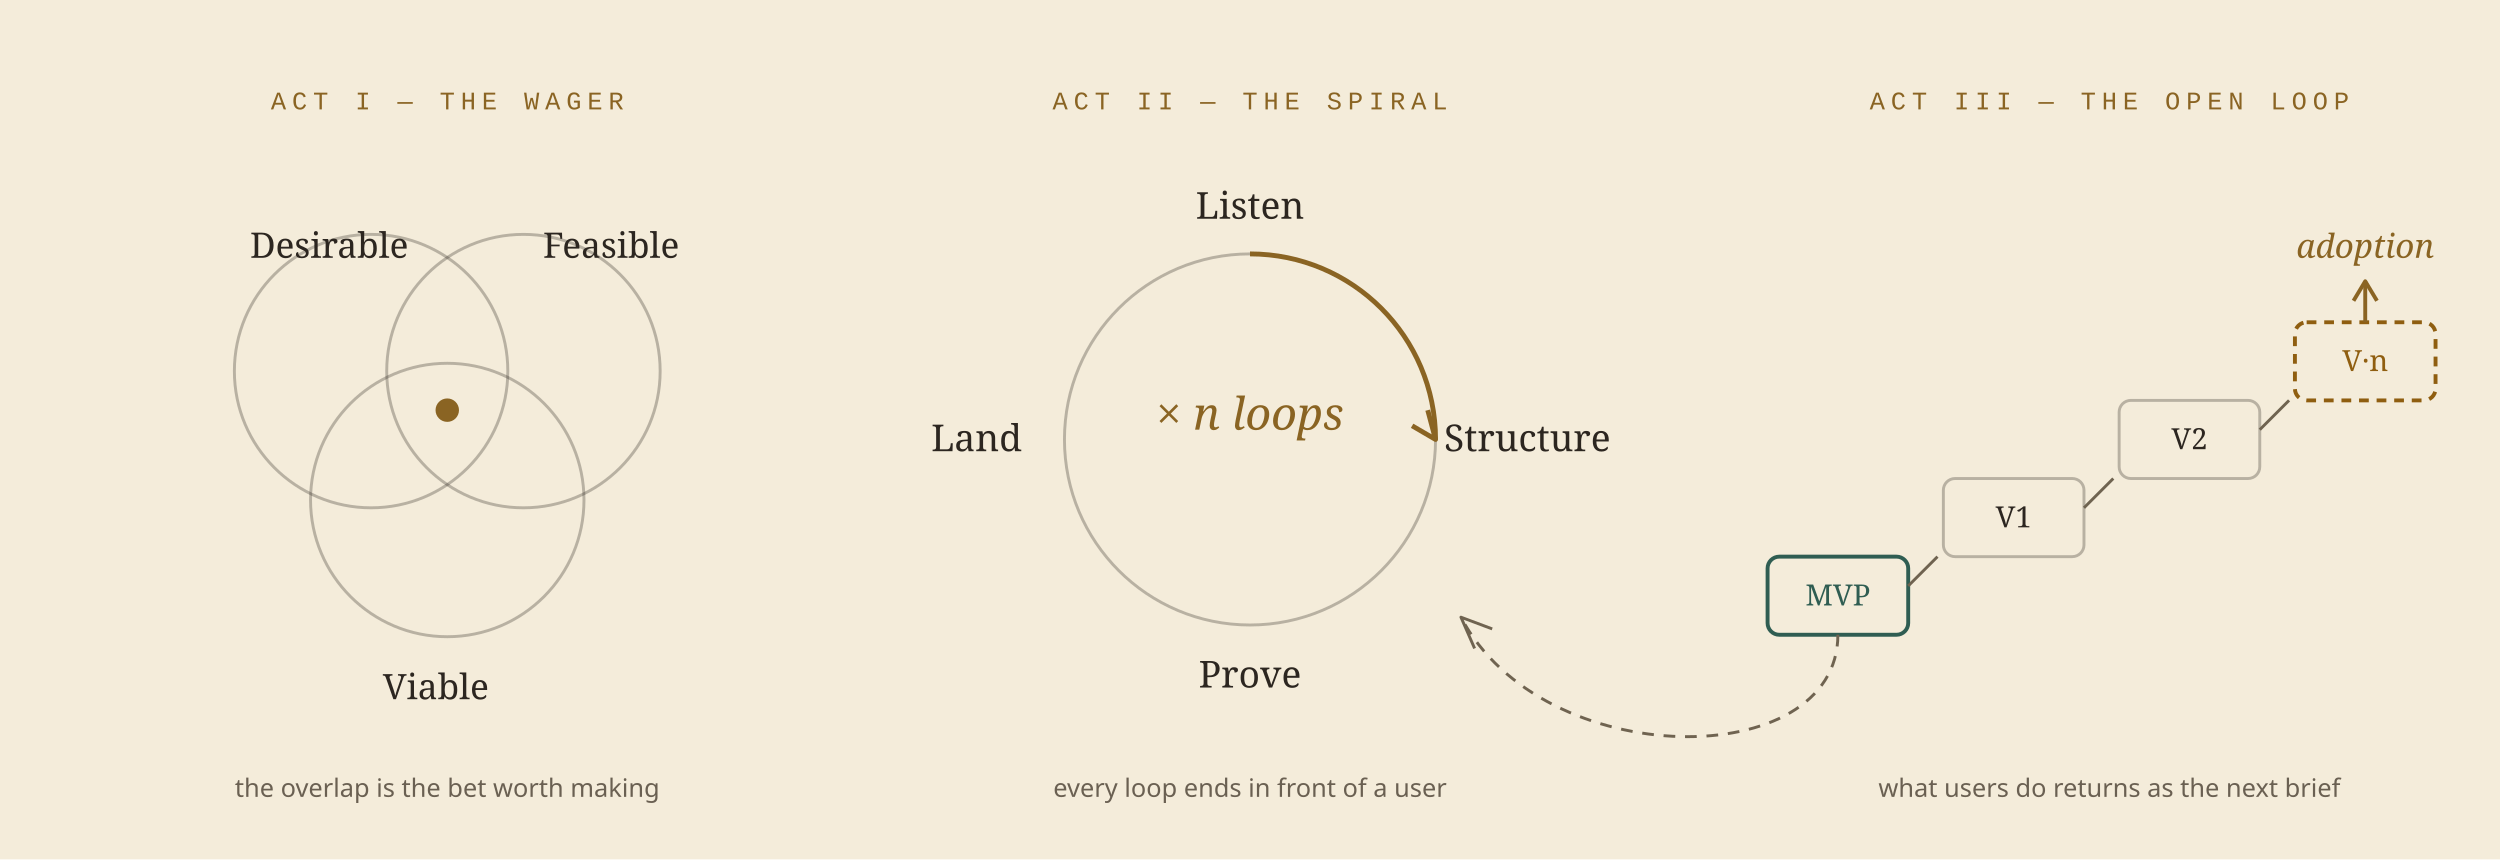
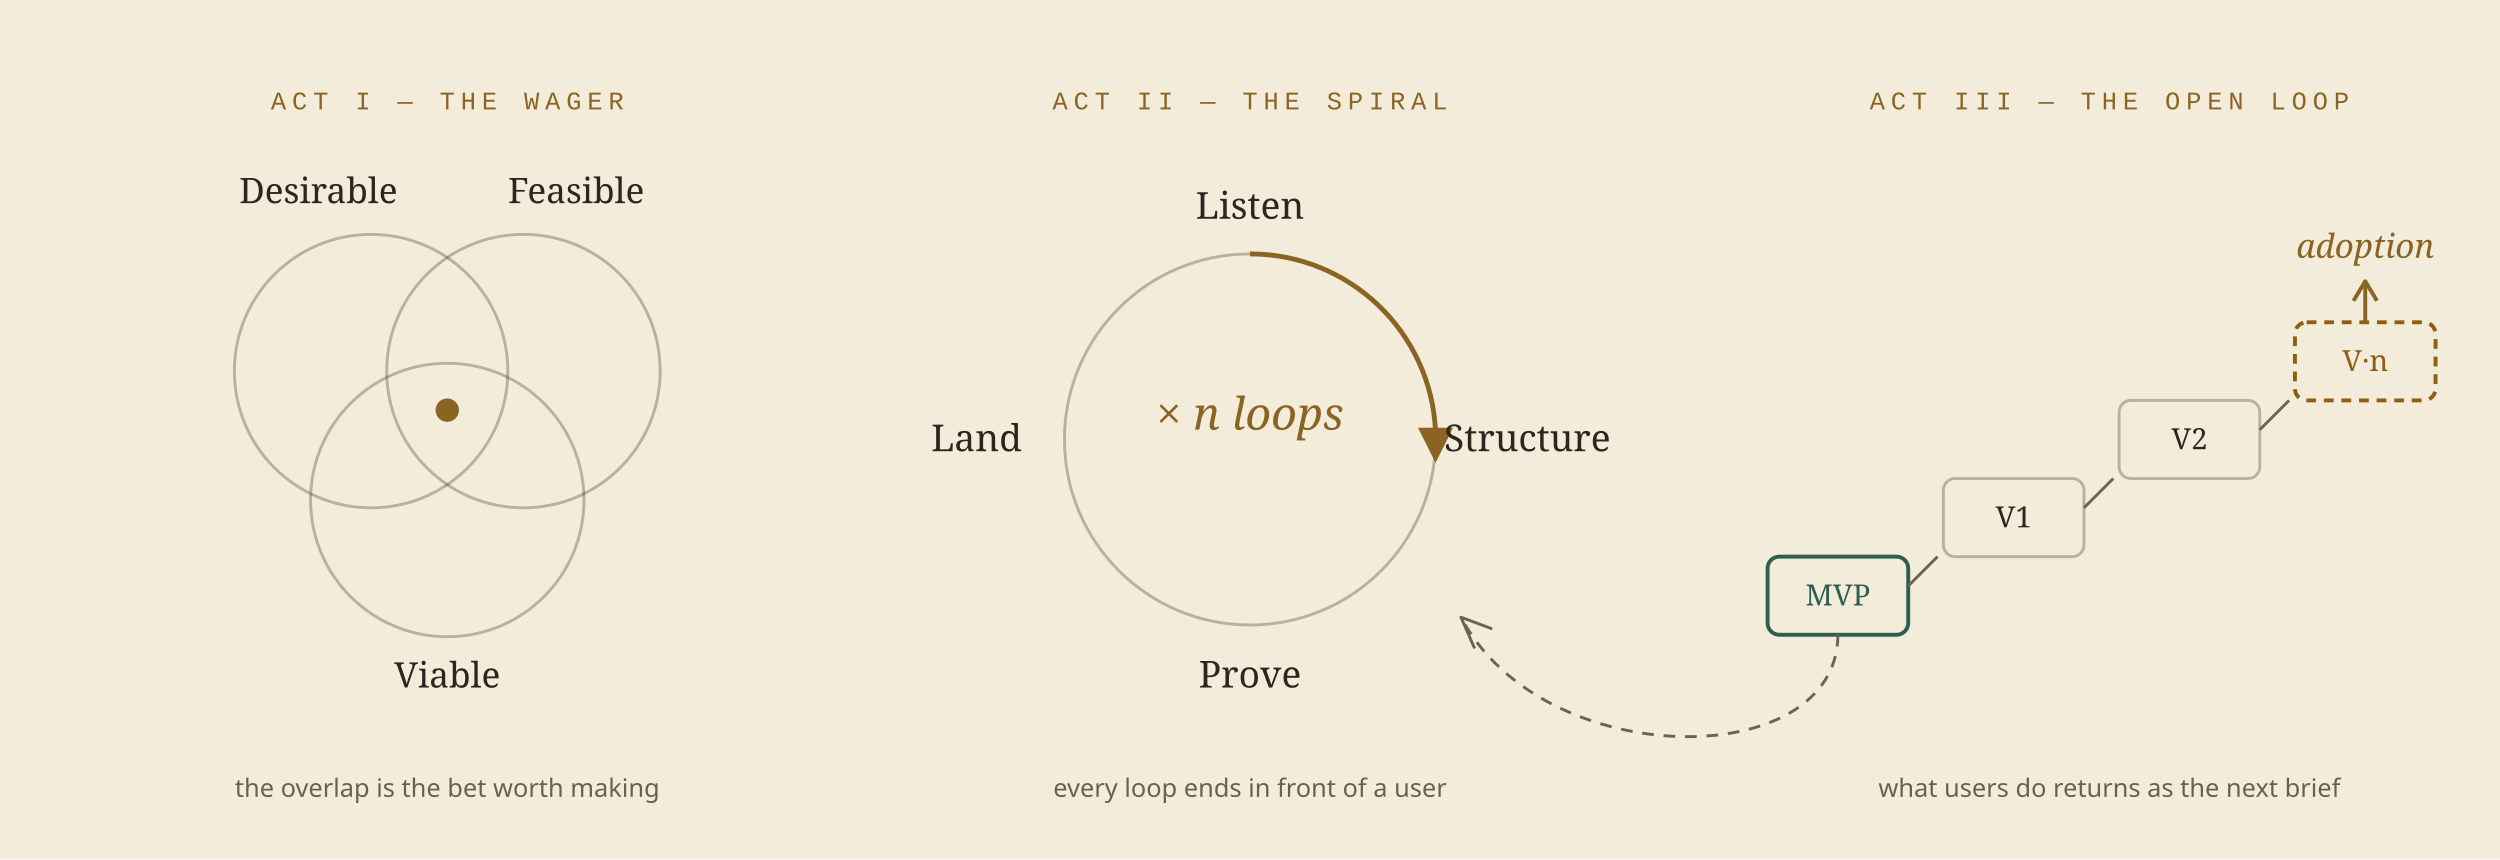
<svg xmlns="http://www.w3.org/2000/svg" viewBox="0 0 1280 440" preserveAspectRatio="xMidYMid meet" role="img" aria-labelledby="pt pd">
  <rect width="1280" height="440" fill="#F4ECDA" />
  <text x="229" y="56" text-anchor="middle" font-family="ui-monospace, 'Courier New', monospace" font-size="13" letter-spacing="3" fill="#8A6423">ACT I — THE WAGER</text>
  <g fill="none" stroke="rgba(44,38,32,0.30)" stroke-width="1.5">
    <circle cx="190" cy="190" r="70" />
    <circle cx="268" cy="190" r="70" />
    <circle cx="229" cy="256" r="70" />
  </g>
-   <text x="128" y="132" font-family="Georgia, serif" font-size="18" fill="#2C2620">Desirable</text>
-   <text x="278" y="132" font-family="Georgia, serif" font-size="18" fill="#2C2620">Feasible</text>
-   <text x="196" y="358" font-family="Georgia, serif" font-size="18" fill="#2C2620">Viable</text>
+   <text x="163" y="104" text-anchor="middle" font-family="Georgia, serif" font-size="18" fill="#2C2620">Desirable</text>
+   <text x="295" y="104" text-anchor="middle" font-family="Georgia, serif" font-size="18" fill="#2C2620">Feasible</text>
+   <text x="229" y="352" text-anchor="middle" font-family="Georgia, serif" font-size="18" fill="#2C2620">Viable</text>
  <circle cx="229" cy="210" r="6" fill="#8A6423" />
  <text x="229" y="408" text-anchor="middle" font-family="ui-sans-serif, system-ui, sans-serif" font-size="13" fill="#6A6052">the overlap is the bet worth making</text>
  <text x="640" y="56" text-anchor="middle" font-family="ui-monospace, 'Courier New', monospace" font-size="13" letter-spacing="3" fill="#8A6423">ACT II — THE SPIRAL</text>
  <circle cx="640" cy="225" r="95" fill="none" stroke="rgba(44,38,32,0.30)" stroke-width="1.5" />
-   <path d="M 640 130 A 95 95 0 0 1 735 225" fill="none" stroke="#8A6423" stroke-width="2.5" />
-   <path d="M 731 210 L 735 225 L 723 218" fill="none" stroke="#8A6423" stroke-width="2.5" stroke-linejoin="round" />
+   <path d="M 640 130 A 95 95 0 0 1 735 221" fill="none" stroke="#8A6423" stroke-width="2.5" />
+   <path d="M 735 237 L 726 219 L 744 219 Z" fill="#8A6423" />
  <g font-family="Georgia, serif" font-size="19" fill="#2C2620" text-anchor="middle">
    <text x="640" y="112">Listen</text>
    <text x="782" y="231">Structure</text>
    <text x="640" y="352">Prove</text>
    <text x="500" y="231">Land</text>
  </g>
  <text x="640" y="220" text-anchor="middle" font-family="Georgia, serif" font-style="italic" font-size="23" fill="#8A6423">× n loops</text>
  <text x="640" y="408" text-anchor="middle" font-family="ui-sans-serif, system-ui, sans-serif" font-size="13" fill="#6A6052">every loop ends in front of a user</text>
  <text x="1080" y="56" text-anchor="middle" font-family="ui-monospace, 'Courier New', monospace" font-size="13" letter-spacing="3" fill="#8A6423">ACT III — THE OPEN LOOP</text>
  <g font-family="Georgia, serif" font-size="15" text-anchor="middle">
    <rect x="905" y="285" width="72" height="40" rx="6" fill="none" stroke="#2F5D52" stroke-width="2" />
    <text x="941" y="310" fill="#2F5D52">MVP</text>
    <rect x="995" y="245" width="72" height="40" rx="6" fill="none" stroke="rgba(44,38,32,0.30)" stroke-width="1.5" />
    <text x="1031" y="270" fill="#2C2620">V1</text>
    <rect x="1085" y="205" width="72" height="40" rx="6" fill="none" stroke="rgba(44,38,32,0.30)" stroke-width="1.5" />
    <text x="1121" y="230" fill="#2C2620">V2</text>
    <rect x="1175" y="165" width="72" height="40" rx="6" fill="none" stroke="#8F5E10" stroke-width="2" stroke-dasharray="5 4" />
    <text x="1211" y="190" fill="#8F5E10">V·n</text>
  </g>
  <g stroke="#6F6350" stroke-width="1.5" fill="none">
    <path d="M 977 300 L 992 285" />
    <path d="M 1067 260 L 1082 245" />
    <path d="M 1157 220 L 1172 205" />
  </g>
  <text x="1211" y="132" text-anchor="middle" font-family="Georgia, serif" font-style="italic" font-size="17" fill="#8A6423">adoption</text>
  <path d="M 1211 165 L 1211 144" stroke="#8A6423" stroke-width="2" fill="none" />
  <path d="M 1205 154 L 1211 144 L 1217 154" stroke="#8A6423" stroke-width="2" fill="none" stroke-linejoin="round" />
  <path d="M 941 325 C 941 396, 790 396, 748 316" fill="none" stroke="#6F6350" stroke-width="1.5" stroke-dasharray="6 5" />
  <path d="M 755 332 L 748 316 L 764 322" fill="none" stroke="#6F6350" stroke-width="1.5" stroke-linejoin="round" />
  <text x="1080" y="408" text-anchor="middle" font-family="ui-sans-serif, system-ui, sans-serif" font-size="13" fill="#6A6052">what users do returns as the next brief</text>
</svg>
